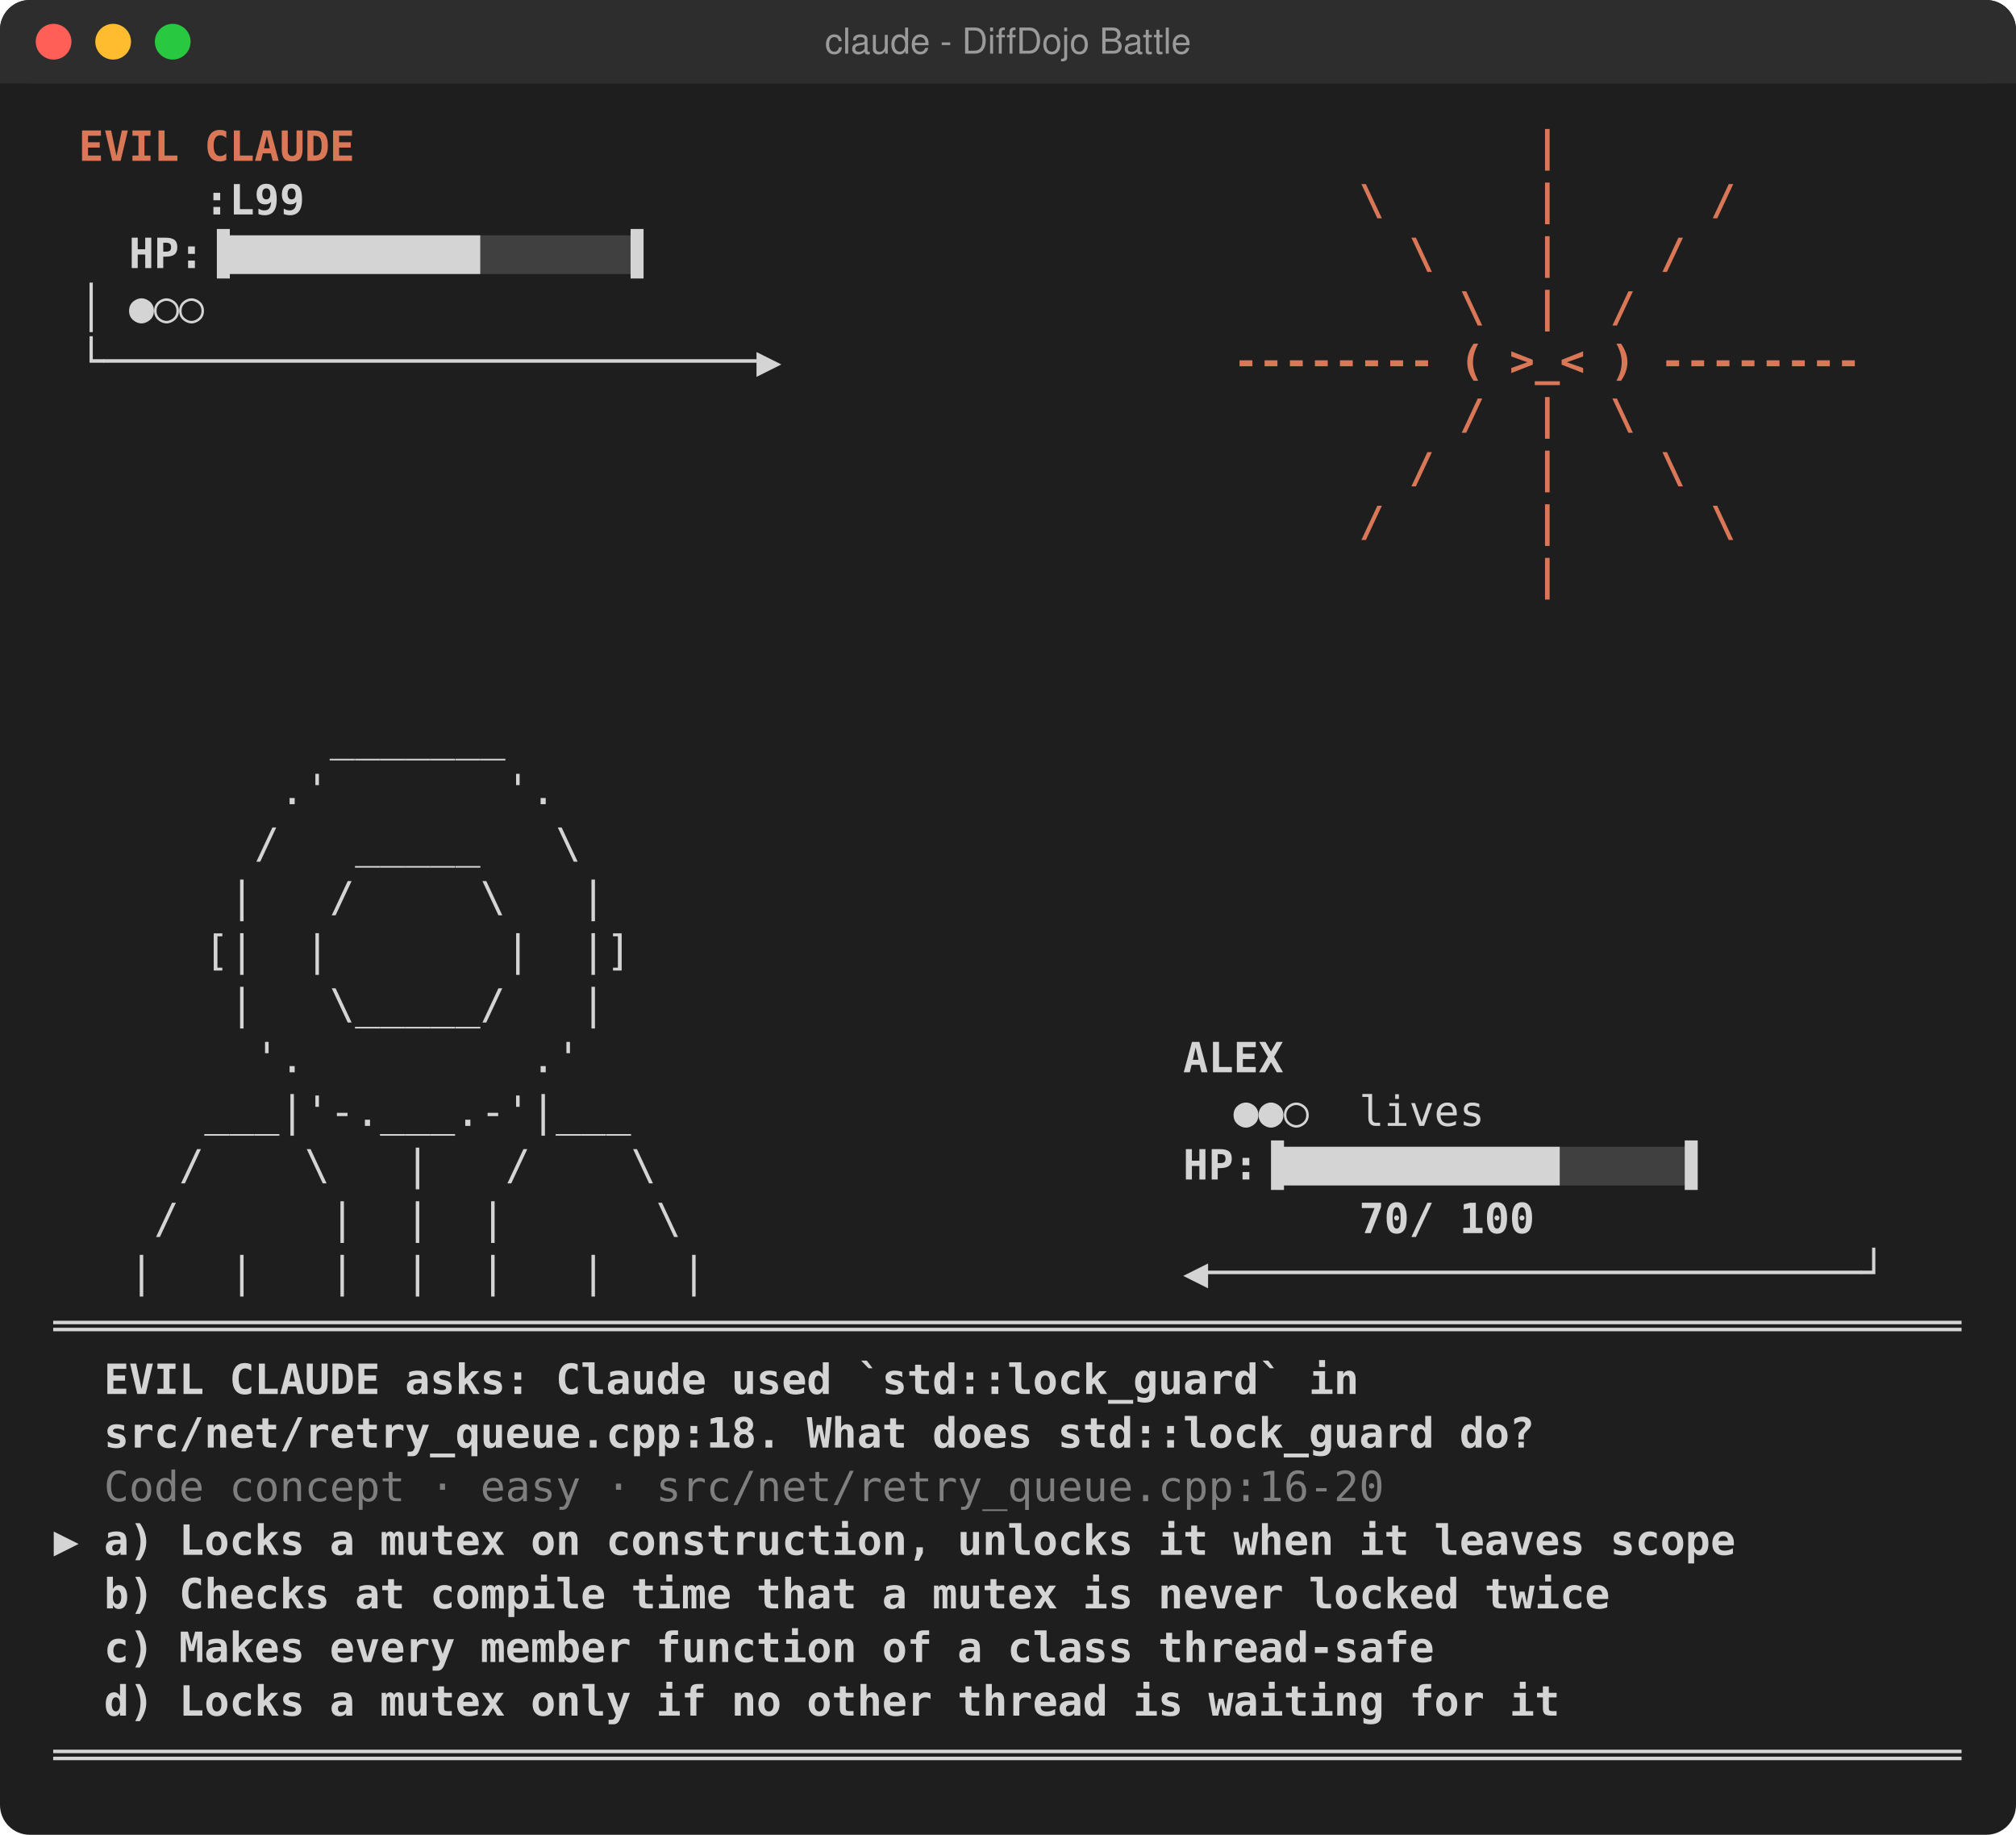
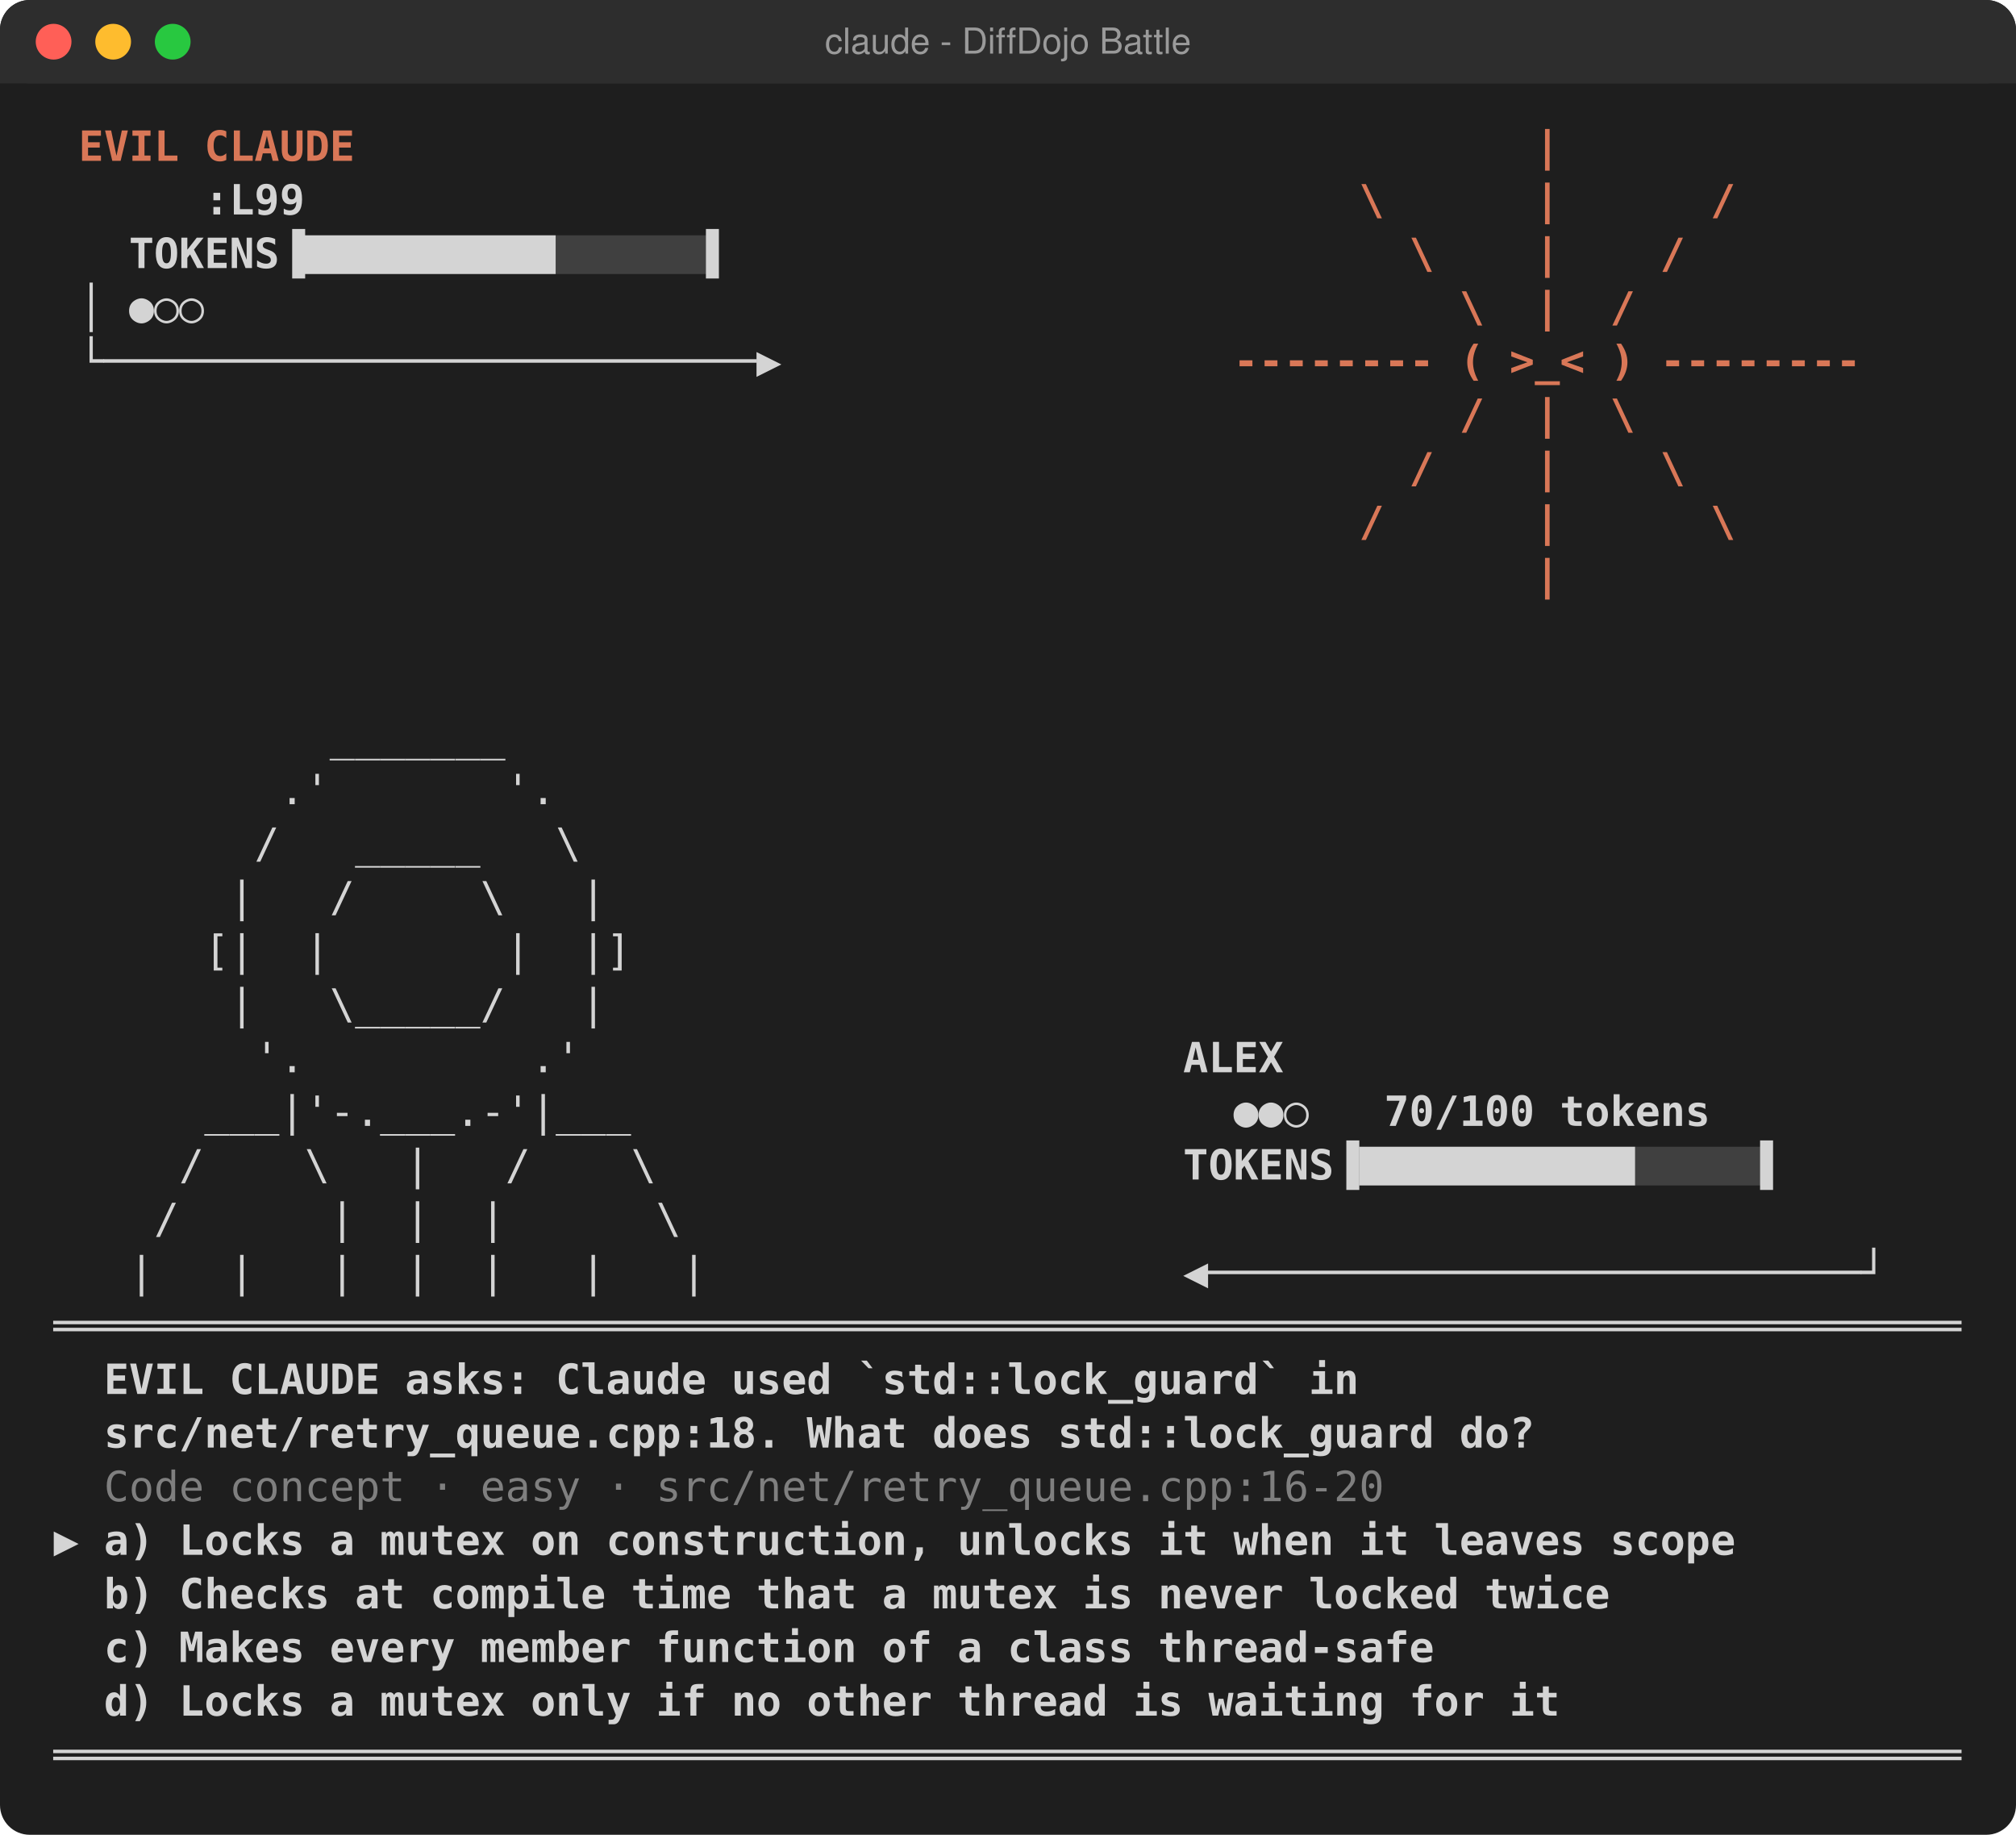
<svg xmlns="http://www.w3.org/2000/svg" width="677" height="616" viewBox="0 0 677 616" role="img" aria-label="DiffDojo Battle: fighting Evil Claude in the terminal">
  <rect width="677" height="616" rx="10" fill="#1e1e1e" />
  <rect width="677" height="28" rx="10" fill="#2d2d2d" />
  <rect y="18" width="677" height="10" fill="#2d2d2d" />
  <circle cx="18" cy="14" r="6" fill="#ff5f57" />
  <circle cx="38" cy="14" r="6" fill="#febc2e" />
  <circle cx="58" cy="14" r="6" fill="#28c840" />
  <text x="338.5" y="18" fill="#9a9a9a" font-family="Segoe UI, Helvetica, Arial, sans-serif" font-size="12" text-anchor="middle">claude - DiffDojo Battle</text>
  <g font-family="Cascadia Mono, Consolas, Menlo, 'DejaVu Sans Mono', 'Liberation Mono', monospace" font-size="14">
    <text x="26.4" y="54" fill="#d97757" font-weight="700">E</text>
    <text x="34.9" y="54" fill="#d97757" font-weight="700">V</text>
    <text x="43.3" y="54" fill="#d97757" font-weight="700">I</text>
    <text x="51.7" y="54" fill="#d97757" font-weight="700">L</text>
    <text x="68.6" y="54" fill="#d97757" font-weight="700">C</text>
    <text x="77.0" y="54" fill="#d97757" font-weight="700">L</text>
    <text x="85.4" y="54" fill="#d97757" font-weight="700">A</text>
    <text x="93.9" y="54" fill="#d97757" font-weight="700">U</text>
    <text x="102.3" y="54" fill="#d97757" font-weight="700">D</text>
    <text x="110.7" y="54" fill="#d97757" font-weight="700">E</text>
    <text x="515.4" y="54" fill="#d97757" font-weight="700">|</text>
    <text x="68.6" y="72" fill="#d4d4d4" font-weight="700">:</text>
    <text x="77.0" y="72" fill="#d4d4d4" font-weight="700">L</text>
    <text x="85.4" y="72" fill="#d4d4d4" font-weight="700">9</text>
    <text x="93.9" y="72" fill="#d4d4d4" font-weight="700">9</text>
    <text x="456.4" y="72" fill="#d97757" font-weight="700">\</text>
    <text x="515.4" y="72" fill="#d97757" font-weight="700">|</text>
    <text x="574.4" y="72" fill="#d97757" font-weight="700">/</text>
-     <text x="43.3" y="90" fill="#d4d4d4" font-weight="700">H</text>
-     <text x="51.7" y="90" fill="#d4d4d4" font-weight="700">P</text>
-     <text x="60.1" y="90" fill="#d4d4d4" font-weight="700">:</text>
-     <text x="68.6" y="90" fill="#d4d4d4">▐</text>
-     <rect x="77.0" y="79" width="84.3" height="13" fill="#d4d4d4" />
-     <rect x="161.3" y="79" width="50.6" height="13" fill="#7f7f7f" opacity="0.35" />
-     <text x="211.9" y="90" fill="#d4d4d4">▌</text>
+     <text x="43.3" y="90" fill="#d4d4d4" font-weight="700">T</text>
+     <text x="51.7" y="90" fill="#d4d4d4" font-weight="700">O</text>
+     <text x="60.1" y="90" fill="#d4d4d4" font-weight="700">K</text>
+     <text x="68.6" y="90" fill="#d4d4d4" font-weight="700">E</text>
+     <text x="77.0" y="90" fill="#d4d4d4" font-weight="700">N</text>
+     <text x="85.4" y="90" fill="#d4d4d4" font-weight="700">S</text>
+     <text x="93.9" y="90" fill="#d4d4d4">▐</text>
+     <rect x="102.3" y="79" width="84.3" height="13" fill="#d4d4d4" />
+     <rect x="186.6" y="79" width="50.6" height="13" fill="#7f7f7f" opacity="0.35" />
+     <text x="237.2" y="90" fill="#d4d4d4">▌</text>
    <text x="473.2" y="90" fill="#d97757" font-weight="700">\</text>
    <text x="515.4" y="90" fill="#d97757" font-weight="700">|</text>
    <text x="557.5" y="90" fill="#d97757" font-weight="700">/</text>
    <text x="26.4" y="108" fill="#d4d4d4">│</text>
    <text x="43.3" y="108" fill="#d4d4d4">●</text>
    <text x="51.7" y="108" fill="#d4d4d4">○</text>
    <text x="60.1" y="108" fill="#d4d4d4">○</text>
    <text x="490.1" y="108" fill="#d97757" font-weight="700">\</text>
    <text x="515.4" y="108" fill="#d97757" font-weight="700">|</text>
    <text x="540.7" y="108" fill="#d97757" font-weight="700">/</text>
    <text x="26.4" y="126" fill="#d4d4d4">└</text>
    <text x="34.9" y="126" fill="#d4d4d4" textLength="219.2" lengthAdjust="spacingAndGlyphs">──────────────────────────</text>
    <text x="254.0" y="126" fill="#d4d4d4">▶</text>
    <text x="414.2" y="126" fill="#d97757" font-weight="700">-</text>
    <text x="422.6" y="126" fill="#d97757" font-weight="700">-</text>
    <text x="431.1" y="126" fill="#d97757" font-weight="700">-</text>
    <text x="439.5" y="126" fill="#d97757" font-weight="700">-</text>
    <text x="447.9" y="126" fill="#d97757" font-weight="700">-</text>
    <text x="456.4" y="126" fill="#d97757" font-weight="700">-</text>
    <text x="464.8" y="126" fill="#d97757" font-weight="700">-</text>
    <text x="473.2" y="126" fill="#d97757" font-weight="700">-</text>
    <text x="490.1" y="126" fill="#d97757" font-weight="700">(</text>
    <text x="506.9" y="126" fill="#d97757" font-weight="700">&gt;</text>
    <text x="515.4" y="126" fill="#d97757" font-weight="700">_</text>
    <text x="523.8" y="126" fill="#d97757" font-weight="700">&lt;</text>
    <text x="540.7" y="126" fill="#d97757" font-weight="700">)</text>
    <text x="557.5" y="126" fill="#d97757" font-weight="700">-</text>
    <text x="565.9" y="126" fill="#d97757" font-weight="700">-</text>
    <text x="574.4" y="126" fill="#d97757" font-weight="700">-</text>
    <text x="582.8" y="126" fill="#d97757" font-weight="700">-</text>
    <text x="591.2" y="126" fill="#d97757" font-weight="700">-</text>
    <text x="599.7" y="126" fill="#d97757" font-weight="700">-</text>
    <text x="608.1" y="126" fill="#d97757" font-weight="700">-</text>
    <text x="616.5" y="126" fill="#d97757" font-weight="700">-</text>
    <text x="490.1" y="144" fill="#d97757" font-weight="700">/</text>
    <text x="515.4" y="144" fill="#d97757" font-weight="700">|</text>
    <text x="540.7" y="144" fill="#d97757" font-weight="700">\</text>
    <text x="473.2" y="162" fill="#d97757" font-weight="700">/</text>
    <text x="515.4" y="162" fill="#d97757" font-weight="700">|</text>
    <text x="557.5" y="162" fill="#d97757" font-weight="700">\</text>
    <text x="456.4" y="180" fill="#d97757" font-weight="700">/</text>
    <text x="515.4" y="180" fill="#d97757" font-weight="700">|</text>
    <text x="574.4" y="180" fill="#d97757" font-weight="700">\</text>
    <text x="515.4" y="198" fill="#d97757" font-weight="700">|</text>
    <text x="110.7" y="252" fill="#d4d4d4">_</text>
    <text x="119.2" y="252" fill="#d4d4d4">_</text>
    <text x="127.6" y="252" fill="#d4d4d4">_</text>
    <text x="136.0" y="252" fill="#d4d4d4">_</text>
    <text x="144.4" y="252" fill="#d4d4d4">_</text>
    <text x="152.9" y="252" fill="#d4d4d4">_</text>
    <text x="161.3" y="252" fill="#d4d4d4">_</text>
    <text x="93.9" y="270" fill="#d4d4d4">.</text>
    <text x="102.3" y="270" fill="#d4d4d4">'</text>
    <text x="169.7" y="270" fill="#d4d4d4">'</text>
    <text x="178.2" y="270" fill="#d4d4d4">.</text>
    <text x="85.4" y="288" fill="#d4d4d4">/</text>
    <text x="119.2" y="288" fill="#d4d4d4">_</text>
    <text x="127.6" y="288" fill="#d4d4d4">_</text>
    <text x="136.0" y="288" fill="#d4d4d4">_</text>
    <text x="144.4" y="288" fill="#d4d4d4">_</text>
    <text x="152.9" y="288" fill="#d4d4d4">_</text>
    <text x="186.6" y="288" fill="#d4d4d4">\</text>
    <text x="77.0" y="306" fill="#d4d4d4">|</text>
    <text x="110.7" y="306" fill="#d4d4d4">/</text>
    <text x="161.3" y="306" fill="#d4d4d4">\</text>
    <text x="195.0" y="306" fill="#d4d4d4">|</text>
    <text x="68.6" y="324" fill="#d4d4d4">[</text>
    <text x="77.0" y="324" fill="#d4d4d4">|</text>
    <text x="102.3" y="324" fill="#d4d4d4">|</text>
    <text x="169.7" y="324" fill="#d4d4d4">|</text>
    <text x="195.0" y="324" fill="#d4d4d4">|</text>
    <text x="203.5" y="324" fill="#d4d4d4">]</text>
    <text x="77.0" y="342" fill="#d4d4d4">|</text>
    <text x="110.7" y="342" fill="#d4d4d4">\</text>
    <text x="119.2" y="342" fill="#d4d4d4">_</text>
    <text x="127.6" y="342" fill="#d4d4d4">_</text>
    <text x="136.0" y="342" fill="#d4d4d4">_</text>
    <text x="144.4" y="342" fill="#d4d4d4">_</text>
    <text x="152.9" y="342" fill="#d4d4d4">_</text>
    <text x="161.3" y="342" fill="#d4d4d4">/</text>
    <text x="195.0" y="342" fill="#d4d4d4">|</text>
    <text x="85.4" y="360" fill="#d4d4d4">'</text>
    <text x="93.9" y="360" fill="#d4d4d4">.</text>
    <text x="178.2" y="360" fill="#d4d4d4">.</text>
    <text x="186.6" y="360" fill="#d4d4d4">'</text>
    <text x="397.3" y="360" fill="#d4d4d4" font-weight="700">A</text>
    <text x="405.8" y="360" fill="#d4d4d4" font-weight="700">L</text>
    <text x="414.2" y="360" fill="#d4d4d4" font-weight="700">E</text>
    <text x="422.6" y="360" fill="#d4d4d4" font-weight="700">X</text>
    <text x="68.6" y="378" fill="#d4d4d4">_</text>
    <text x="77.0" y="378" fill="#d4d4d4">_</text>
    <text x="85.4" y="378" fill="#d4d4d4">_</text>
    <text x="93.9" y="378" fill="#d4d4d4">|</text>
    <text x="102.3" y="378" fill="#d4d4d4">'</text>
    <text x="110.7" y="378" fill="#d4d4d4">-</text>
    <text x="119.2" y="378" fill="#d4d4d4">.</text>
    <text x="127.6" y="378" fill="#d4d4d4">_</text>
    <text x="136.0" y="378" fill="#d4d4d4">_</text>
    <text x="144.4" y="378" fill="#d4d4d4">_</text>
    <text x="152.9" y="378" fill="#d4d4d4">.</text>
    <text x="161.3" y="378" fill="#d4d4d4">-</text>
    <text x="169.7" y="378" fill="#d4d4d4">'</text>
    <text x="178.2" y="378" fill="#d4d4d4">|</text>
    <text x="186.6" y="378" fill="#d4d4d4">_</text>
    <text x="195.0" y="378" fill="#d4d4d4">_</text>
    <text x="203.5" y="378" fill="#d4d4d4">_</text>
    <text x="414.2" y="378" fill="#d4d4d4">●</text>
    <text x="422.6" y="378" fill="#d4d4d4">●</text>
    <text x="431.1" y="378" fill="#d4d4d4">○</text>
-     <text x="456.4" y="378" fill="#d4d4d4">l</text>
-     <text x="464.8" y="378" fill="#d4d4d4">i</text>
-     <text x="473.2" y="378" fill="#d4d4d4">v</text>
-     <text x="481.6" y="378" fill="#d4d4d4">e</text>
-     <text x="490.1" y="378" fill="#d4d4d4">s</text>
+     <text x="464.8" y="378" fill="#d4d4d4" font-weight="700">7</text>
+     <text x="473.2" y="378" fill="#d4d4d4" font-weight="700">0</text>
+     <text x="481.6" y="378" fill="#d4d4d4" font-weight="700">/</text>
+     <text x="490.1" y="378" fill="#d4d4d4" font-weight="700">1</text>
+     <text x="498.5" y="378" fill="#d4d4d4" font-weight="700">0</text>
+     <text x="506.9" y="378" fill="#d4d4d4" font-weight="700">0</text>
+     <text x="523.8" y="378" fill="#d4d4d4" font-weight="700">t</text>
+     <text x="532.2" y="378" fill="#d4d4d4" font-weight="700">o</text>
+     <text x="540.7" y="378" fill="#d4d4d4" font-weight="700">k</text>
+     <text x="549.1" y="378" fill="#d4d4d4" font-weight="700">e</text>
+     <text x="557.5" y="378" fill="#d4d4d4" font-weight="700">n</text>
+     <text x="565.9" y="378" fill="#d4d4d4" font-weight="700">s</text>
    <text x="60.1" y="396" fill="#d4d4d4">/</text>
    <text x="102.3" y="396" fill="#d4d4d4">\</text>
    <text x="136.0" y="396" fill="#d4d4d4">|</text>
    <text x="169.7" y="396" fill="#d4d4d4">/</text>
    <text x="211.9" y="396" fill="#d4d4d4">\</text>
-     <text x="397.3" y="396" fill="#d4d4d4" font-weight="700">H</text>
-     <text x="405.8" y="396" fill="#d4d4d4" font-weight="700">P</text>
-     <text x="414.2" y="396" fill="#d4d4d4" font-weight="700">:</text>
-     <text x="422.6" y="396" fill="#d4d4d4">▐</text>
-     <rect x="431.1" y="385" width="92.7" height="13" fill="#d4d4d4" />
-     <rect x="523.8" y="385" width="42.1" height="13" fill="#7f7f7f" opacity="0.35" />
-     <text x="565.9" y="396" fill="#d4d4d4">▌</text>
+     <text x="397.3" y="396" fill="#d4d4d4" font-weight="700">T</text>
+     <text x="405.8" y="396" fill="#d4d4d4" font-weight="700">O</text>
+     <text x="414.2" y="396" fill="#d4d4d4" font-weight="700">K</text>
+     <text x="422.6" y="396" fill="#d4d4d4" font-weight="700">E</text>
+     <text x="431.1" y="396" fill="#d4d4d4" font-weight="700">N</text>
+     <text x="439.5" y="396" fill="#d4d4d4" font-weight="700">S</text>
+     <text x="447.9" y="396" fill="#d4d4d4">▐</text>
+     <rect x="456.4" y="385" width="92.7" height="13" fill="#d4d4d4" />
+     <rect x="549.1" y="385" width="42.1" height="13" fill="#7f7f7f" opacity="0.35" />
+     <text x="591.2" y="396" fill="#d4d4d4">▌</text>
    <text x="51.7" y="414" fill="#d4d4d4">/</text>
    <text x="110.7" y="414" fill="#d4d4d4">|</text>
    <text x="136.0" y="414" fill="#d4d4d4">|</text>
    <text x="161.3" y="414" fill="#d4d4d4">|</text>
    <text x="220.3" y="414" fill="#d4d4d4">\</text>
-     <text x="456.4" y="414" fill="#d4d4d4" font-weight="700">7</text>
-     <text x="464.8" y="414" fill="#d4d4d4" font-weight="700">0</text>
-     <text x="473.2" y="414" fill="#d4d4d4" font-weight="700">/</text>
-     <text x="490.1" y="414" fill="#d4d4d4" font-weight="700">1</text>
-     <text x="498.5" y="414" fill="#d4d4d4" font-weight="700">0</text>
-     <text x="506.9" y="414" fill="#d4d4d4" font-weight="700">0</text>
    <text x="43.3" y="432" fill="#d4d4d4">|</text>
    <text x="77.0" y="432" fill="#d4d4d4">|</text>
    <text x="110.7" y="432" fill="#d4d4d4">|</text>
    <text x="136.0" y="432" fill="#d4d4d4">|</text>
    <text x="161.3" y="432" fill="#d4d4d4">|</text>
    <text x="195.0" y="432" fill="#d4d4d4">|</text>
    <text x="228.8" y="432" fill="#d4d4d4">|</text>
    <text x="397.3" y="432" fill="#d4d4d4">◀</text>
    <text x="405.8" y="432" fill="#d4d4d4" textLength="219.2" lengthAdjust="spacingAndGlyphs">──────────────────────────</text>
    <text x="625.0" y="432" fill="#d4d4d4">┘</text>
    <text x="18.0" y="450" fill="#d4d4d4" textLength="640.7" lengthAdjust="spacingAndGlyphs">════════════════════════════════════════════════════════════════════════════</text>
    <text x="34.9" y="468" fill="#d4d4d4" font-weight="700">E</text>
    <text x="43.3" y="468" fill="#d4d4d4" font-weight="700">V</text>
    <text x="51.7" y="468" fill="#d4d4d4" font-weight="700">I</text>
    <text x="60.1" y="468" fill="#d4d4d4" font-weight="700">L</text>
    <text x="77.0" y="468" fill="#d4d4d4" font-weight="700">C</text>
    <text x="85.4" y="468" fill="#d4d4d4" font-weight="700">L</text>
    <text x="93.9" y="468" fill="#d4d4d4" font-weight="700">A</text>
    <text x="102.3" y="468" fill="#d4d4d4" font-weight="700">U</text>
    <text x="110.7" y="468" fill="#d4d4d4" font-weight="700">D</text>
    <text x="119.2" y="468" fill="#d4d4d4" font-weight="700">E</text>
    <text x="136.0" y="468" fill="#d4d4d4" font-weight="700">a</text>
    <text x="144.4" y="468" fill="#d4d4d4" font-weight="700">s</text>
    <text x="152.9" y="468" fill="#d4d4d4" font-weight="700">k</text>
    <text x="161.3" y="468" fill="#d4d4d4" font-weight="700">s</text>
    <text x="169.7" y="468" fill="#d4d4d4" font-weight="700">:</text>
    <text x="186.6" y="468" fill="#d4d4d4" font-weight="700">C</text>
    <text x="195.0" y="468" fill="#d4d4d4" font-weight="700">l</text>
    <text x="203.5" y="468" fill="#d4d4d4" font-weight="700">a</text>
    <text x="211.9" y="468" fill="#d4d4d4" font-weight="700">u</text>
    <text x="220.3" y="468" fill="#d4d4d4" font-weight="700">d</text>
    <text x="228.8" y="468" fill="#d4d4d4" font-weight="700">e</text>
    <text x="245.6" y="468" fill="#d4d4d4" font-weight="700">u</text>
    <text x="254.0" y="468" fill="#d4d4d4" font-weight="700">s</text>
    <text x="262.5" y="468" fill="#d4d4d4" font-weight="700">e</text>
    <text x="270.9" y="468" fill="#d4d4d4" font-weight="700">d</text>
    <text x="287.8" y="468" fill="#d4d4d4" font-weight="700">`</text>
    <text x="296.2" y="468" fill="#d4d4d4" font-weight="700">s</text>
    <text x="304.6" y="468" fill="#d4d4d4" font-weight="700">t</text>
    <text x="313.1" y="468" fill="#d4d4d4" font-weight="700">d</text>
    <text x="321.5" y="468" fill="#d4d4d4" font-weight="700">:</text>
    <text x="329.9" y="468" fill="#d4d4d4" font-weight="700">:</text>
    <text x="338.3" y="468" fill="#d4d4d4" font-weight="700">l</text>
    <text x="346.8" y="468" fill="#d4d4d4" font-weight="700">o</text>
    <text x="355.2" y="468" fill="#d4d4d4" font-weight="700">c</text>
    <text x="363.6" y="468" fill="#d4d4d4" font-weight="700">k</text>
    <text x="372.1" y="468" fill="#d4d4d4" font-weight="700">_</text>
    <text x="380.5" y="468" fill="#d4d4d4" font-weight="700">g</text>
    <text x="388.9" y="468" fill="#d4d4d4" font-weight="700">u</text>
    <text x="397.3" y="468" fill="#d4d4d4" font-weight="700">a</text>
    <text x="405.8" y="468" fill="#d4d4d4" font-weight="700">r</text>
    <text x="414.2" y="468" fill="#d4d4d4" font-weight="700">d</text>
    <text x="422.6" y="468" fill="#d4d4d4" font-weight="700">`</text>
    <text x="439.5" y="468" fill="#d4d4d4" font-weight="700">i</text>
    <text x="447.9" y="468" fill="#d4d4d4" font-weight="700">n</text>
    <text x="34.9" y="486" fill="#d4d4d4" font-weight="700">s</text>
    <text x="43.3" y="486" fill="#d4d4d4" font-weight="700">r</text>
    <text x="51.7" y="486" fill="#d4d4d4" font-weight="700">c</text>
    <text x="60.1" y="486" fill="#d4d4d4" font-weight="700">/</text>
    <text x="68.6" y="486" fill="#d4d4d4" font-weight="700">n</text>
    <text x="77.0" y="486" fill="#d4d4d4" font-weight="700">e</text>
    <text x="85.4" y="486" fill="#d4d4d4" font-weight="700">t</text>
    <text x="93.9" y="486" fill="#d4d4d4" font-weight="700">/</text>
    <text x="102.3" y="486" fill="#d4d4d4" font-weight="700">r</text>
    <text x="110.7" y="486" fill="#d4d4d4" font-weight="700">e</text>
    <text x="119.2" y="486" fill="#d4d4d4" font-weight="700">t</text>
    <text x="127.6" y="486" fill="#d4d4d4" font-weight="700">r</text>
    <text x="136.0" y="486" fill="#d4d4d4" font-weight="700">y</text>
    <text x="144.4" y="486" fill="#d4d4d4" font-weight="700">_</text>
    <text x="152.9" y="486" fill="#d4d4d4" font-weight="700">q</text>
    <text x="161.3" y="486" fill="#d4d4d4" font-weight="700">u</text>
    <text x="169.7" y="486" fill="#d4d4d4" font-weight="700">e</text>
    <text x="178.2" y="486" fill="#d4d4d4" font-weight="700">u</text>
    <text x="186.6" y="486" fill="#d4d4d4" font-weight="700">e</text>
    <text x="195.0" y="486" fill="#d4d4d4" font-weight="700">.</text>
    <text x="203.5" y="486" fill="#d4d4d4" font-weight="700">c</text>
    <text x="211.9" y="486" fill="#d4d4d4" font-weight="700">p</text>
    <text x="220.3" y="486" fill="#d4d4d4" font-weight="700">p</text>
    <text x="228.8" y="486" fill="#d4d4d4" font-weight="700">:</text>
    <text x="237.2" y="486" fill="#d4d4d4" font-weight="700">1</text>
    <text x="245.6" y="486" fill="#d4d4d4" font-weight="700">8</text>
    <text x="254.0" y="486" fill="#d4d4d4" font-weight="700">.</text>
    <text x="270.9" y="486" fill="#d4d4d4" font-weight="700">W</text>
    <text x="279.3" y="486" fill="#d4d4d4" font-weight="700">h</text>
    <text x="287.8" y="486" fill="#d4d4d4" font-weight="700">a</text>
    <text x="296.2" y="486" fill="#d4d4d4" font-weight="700">t</text>
    <text x="313.1" y="486" fill="#d4d4d4" font-weight="700">d</text>
    <text x="321.5" y="486" fill="#d4d4d4" font-weight="700">o</text>
    <text x="329.9" y="486" fill="#d4d4d4" font-weight="700">e</text>
    <text x="338.3" y="486" fill="#d4d4d4" font-weight="700">s</text>
    <text x="355.2" y="486" fill="#d4d4d4" font-weight="700">s</text>
    <text x="363.6" y="486" fill="#d4d4d4" font-weight="700">t</text>
    <text x="372.1" y="486" fill="#d4d4d4" font-weight="700">d</text>
    <text x="380.5" y="486" fill="#d4d4d4" font-weight="700">:</text>
    <text x="388.9" y="486" fill="#d4d4d4" font-weight="700">:</text>
    <text x="397.3" y="486" fill="#d4d4d4" font-weight="700">l</text>
    <text x="405.8" y="486" fill="#d4d4d4" font-weight="700">o</text>
    <text x="414.2" y="486" fill="#d4d4d4" font-weight="700">c</text>
    <text x="422.6" y="486" fill="#d4d4d4" font-weight="700">k</text>
    <text x="431.1" y="486" fill="#d4d4d4" font-weight="700">_</text>
    <text x="439.5" y="486" fill="#d4d4d4" font-weight="700">g</text>
    <text x="447.9" y="486" fill="#d4d4d4" font-weight="700">u</text>
    <text x="456.4" y="486" fill="#d4d4d4" font-weight="700">a</text>
    <text x="464.8" y="486" fill="#d4d4d4" font-weight="700">r</text>
    <text x="473.2" y="486" fill="#d4d4d4" font-weight="700">d</text>
    <text x="490.1" y="486" fill="#d4d4d4" font-weight="700">d</text>
    <text x="498.5" y="486" fill="#d4d4d4" font-weight="700">o</text>
    <text x="506.9" y="486" fill="#d4d4d4" font-weight="700">?</text>
    <text x="34.9" y="504" fill="#7f7f7f">C</text>
    <text x="43.3" y="504" fill="#7f7f7f">o</text>
    <text x="51.7" y="504" fill="#7f7f7f">d</text>
    <text x="60.1" y="504" fill="#7f7f7f">e</text>
    <text x="77.0" y="504" fill="#7f7f7f">c</text>
    <text x="85.4" y="504" fill="#7f7f7f">o</text>
    <text x="93.9" y="504" fill="#7f7f7f">n</text>
    <text x="102.3" y="504" fill="#7f7f7f">c</text>
    <text x="110.7" y="504" fill="#7f7f7f">e</text>
    <text x="119.2" y="504" fill="#7f7f7f">p</text>
    <text x="127.6" y="504" fill="#7f7f7f">t</text>
    <text x="144.4" y="504" fill="#7f7f7f">·</text>
    <text x="161.3" y="504" fill="#7f7f7f">e</text>
    <text x="169.7" y="504" fill="#7f7f7f">a</text>
    <text x="178.2" y="504" fill="#7f7f7f">s</text>
    <text x="186.6" y="504" fill="#7f7f7f">y</text>
    <text x="203.5" y="504" fill="#7f7f7f">·</text>
    <text x="220.3" y="504" fill="#7f7f7f">s</text>
    <text x="228.8" y="504" fill="#7f7f7f">r</text>
    <text x="237.2" y="504" fill="#7f7f7f">c</text>
    <text x="245.6" y="504" fill="#7f7f7f">/</text>
    <text x="254.0" y="504" fill="#7f7f7f">n</text>
    <text x="262.5" y="504" fill="#7f7f7f">e</text>
    <text x="270.9" y="504" fill="#7f7f7f">t</text>
    <text x="279.3" y="504" fill="#7f7f7f">/</text>
    <text x="287.8" y="504" fill="#7f7f7f">r</text>
    <text x="296.2" y="504" fill="#7f7f7f">e</text>
    <text x="304.6" y="504" fill="#7f7f7f">t</text>
    <text x="313.1" y="504" fill="#7f7f7f">r</text>
    <text x="321.5" y="504" fill="#7f7f7f">y</text>
    <text x="329.9" y="504" fill="#7f7f7f">_</text>
    <text x="338.3" y="504" fill="#7f7f7f">q</text>
    <text x="346.8" y="504" fill="#7f7f7f">u</text>
    <text x="355.2" y="504" fill="#7f7f7f">e</text>
    <text x="363.6" y="504" fill="#7f7f7f">u</text>
    <text x="372.1" y="504" fill="#7f7f7f">e</text>
    <text x="380.5" y="504" fill="#7f7f7f">.</text>
    <text x="388.9" y="504" fill="#7f7f7f">c</text>
    <text x="397.3" y="504" fill="#7f7f7f">p</text>
    <text x="405.8" y="504" fill="#7f7f7f">p</text>
    <text x="414.2" y="504" fill="#7f7f7f">:</text>
    <text x="422.6" y="504" fill="#7f7f7f">1</text>
    <text x="431.1" y="504" fill="#7f7f7f">6</text>
    <text x="439.5" y="504" fill="#7f7f7f">-</text>
    <text x="447.9" y="504" fill="#7f7f7f">2</text>
    <text x="456.4" y="504" fill="#7f7f7f">0</text>
    <text x="18.0" y="522" fill="#d4d4d4" font-weight="700">▶</text>
    <text x="34.9" y="522" fill="#d4d4d4" font-weight="700">a</text>
    <text x="43.3" y="522" fill="#d4d4d4" font-weight="700">)</text>
    <text x="60.1" y="522" fill="#d4d4d4" font-weight="700">L</text>
    <text x="68.6" y="522" fill="#d4d4d4" font-weight="700">o</text>
    <text x="77.0" y="522" fill="#d4d4d4" font-weight="700">c</text>
    <text x="85.4" y="522" fill="#d4d4d4" font-weight="700">k</text>
    <text x="93.9" y="522" fill="#d4d4d4" font-weight="700">s</text>
    <text x="110.7" y="522" fill="#d4d4d4" font-weight="700">a</text>
    <text x="127.6" y="522" fill="#d4d4d4" font-weight="700">m</text>
    <text x="136.0" y="522" fill="#d4d4d4" font-weight="700">u</text>
    <text x="144.4" y="522" fill="#d4d4d4" font-weight="700">t</text>
    <text x="152.9" y="522" fill="#d4d4d4" font-weight="700">e</text>
    <text x="161.3" y="522" fill="#d4d4d4" font-weight="700">x</text>
    <text x="178.2" y="522" fill="#d4d4d4" font-weight="700">o</text>
    <text x="186.6" y="522" fill="#d4d4d4" font-weight="700">n</text>
    <text x="203.5" y="522" fill="#d4d4d4" font-weight="700">c</text>
    <text x="211.9" y="522" fill="#d4d4d4" font-weight="700">o</text>
    <text x="220.3" y="522" fill="#d4d4d4" font-weight="700">n</text>
    <text x="228.8" y="522" fill="#d4d4d4" font-weight="700">s</text>
    <text x="237.2" y="522" fill="#d4d4d4" font-weight="700">t</text>
    <text x="245.6" y="522" fill="#d4d4d4" font-weight="700">r</text>
    <text x="254.0" y="522" fill="#d4d4d4" font-weight="700">u</text>
    <text x="262.5" y="522" fill="#d4d4d4" font-weight="700">c</text>
    <text x="270.9" y="522" fill="#d4d4d4" font-weight="700">t</text>
    <text x="279.3" y="522" fill="#d4d4d4" font-weight="700">i</text>
    <text x="287.8" y="522" fill="#d4d4d4" font-weight="700">o</text>
    <text x="296.2" y="522" fill="#d4d4d4" font-weight="700">n</text>
    <text x="304.6" y="522" fill="#d4d4d4" font-weight="700">,</text>
    <text x="321.5" y="522" fill="#d4d4d4" font-weight="700">u</text>
    <text x="329.9" y="522" fill="#d4d4d4" font-weight="700">n</text>
    <text x="338.3" y="522" fill="#d4d4d4" font-weight="700">l</text>
    <text x="346.8" y="522" fill="#d4d4d4" font-weight="700">o</text>
    <text x="355.2" y="522" fill="#d4d4d4" font-weight="700">c</text>
    <text x="363.6" y="522" fill="#d4d4d4" font-weight="700">k</text>
    <text x="372.1" y="522" fill="#d4d4d4" font-weight="700">s</text>
    <text x="388.9" y="522" fill="#d4d4d4" font-weight="700">i</text>
    <text x="397.3" y="522" fill="#d4d4d4" font-weight="700">t</text>
    <text x="414.2" y="522" fill="#d4d4d4" font-weight="700">w</text>
    <text x="422.6" y="522" fill="#d4d4d4" font-weight="700">h</text>
    <text x="431.1" y="522" fill="#d4d4d4" font-weight="700">e</text>
    <text x="439.5" y="522" fill="#d4d4d4" font-weight="700">n</text>
    <text x="456.4" y="522" fill="#d4d4d4" font-weight="700">i</text>
    <text x="464.8" y="522" fill="#d4d4d4" font-weight="700">t</text>
    <text x="481.6" y="522" fill="#d4d4d4" font-weight="700">l</text>
    <text x="490.1" y="522" fill="#d4d4d4" font-weight="700">e</text>
    <text x="498.5" y="522" fill="#d4d4d4" font-weight="700">a</text>
    <text x="506.9" y="522" fill="#d4d4d4" font-weight="700">v</text>
    <text x="515.4" y="522" fill="#d4d4d4" font-weight="700">e</text>
    <text x="523.8" y="522" fill="#d4d4d4" font-weight="700">s</text>
    <text x="540.7" y="522" fill="#d4d4d4" font-weight="700">s</text>
    <text x="549.1" y="522" fill="#d4d4d4" font-weight="700">c</text>
    <text x="557.5" y="522" fill="#d4d4d4" font-weight="700">o</text>
    <text x="565.9" y="522" fill="#d4d4d4" font-weight="700">p</text>
    <text x="574.4" y="522" fill="#d4d4d4" font-weight="700">e</text>
    <text x="34.9" y="540" fill="#d4d4d4" font-weight="700">b</text>
    <text x="43.3" y="540" fill="#d4d4d4" font-weight="700">)</text>
    <text x="60.1" y="540" fill="#d4d4d4" font-weight="700">C</text>
    <text x="68.6" y="540" fill="#d4d4d4" font-weight="700">h</text>
    <text x="77.0" y="540" fill="#d4d4d4" font-weight="700">e</text>
    <text x="85.4" y="540" fill="#d4d4d4" font-weight="700">c</text>
    <text x="93.9" y="540" fill="#d4d4d4" font-weight="700">k</text>
    <text x="102.3" y="540" fill="#d4d4d4" font-weight="700">s</text>
    <text x="119.2" y="540" fill="#d4d4d4" font-weight="700">a</text>
    <text x="127.6" y="540" fill="#d4d4d4" font-weight="700">t</text>
    <text x="144.4" y="540" fill="#d4d4d4" font-weight="700">c</text>
    <text x="152.9" y="540" fill="#d4d4d4" font-weight="700">o</text>
    <text x="161.3" y="540" fill="#d4d4d4" font-weight="700">m</text>
    <text x="169.7" y="540" fill="#d4d4d4" font-weight="700">p</text>
    <text x="178.2" y="540" fill="#d4d4d4" font-weight="700">i</text>
    <text x="186.6" y="540" fill="#d4d4d4" font-weight="700">l</text>
    <text x="195.0" y="540" fill="#d4d4d4" font-weight="700">e</text>
    <text x="211.9" y="540" fill="#d4d4d4" font-weight="700">t</text>
    <text x="220.3" y="540" fill="#d4d4d4" font-weight="700">i</text>
    <text x="228.8" y="540" fill="#d4d4d4" font-weight="700">m</text>
    <text x="237.2" y="540" fill="#d4d4d4" font-weight="700">e</text>
    <text x="254.0" y="540" fill="#d4d4d4" font-weight="700">t</text>
    <text x="262.5" y="540" fill="#d4d4d4" font-weight="700">h</text>
    <text x="270.9" y="540" fill="#d4d4d4" font-weight="700">a</text>
    <text x="279.3" y="540" fill="#d4d4d4" font-weight="700">t</text>
    <text x="296.2" y="540" fill="#d4d4d4" font-weight="700">a</text>
    <text x="313.1" y="540" fill="#d4d4d4" font-weight="700">m</text>
    <text x="321.5" y="540" fill="#d4d4d4" font-weight="700">u</text>
    <text x="329.9" y="540" fill="#d4d4d4" font-weight="700">t</text>
    <text x="338.3" y="540" fill="#d4d4d4" font-weight="700">e</text>
    <text x="346.8" y="540" fill="#d4d4d4" font-weight="700">x</text>
    <text x="363.6" y="540" fill="#d4d4d4" font-weight="700">i</text>
    <text x="372.1" y="540" fill="#d4d4d4" font-weight="700">s</text>
    <text x="388.9" y="540" fill="#d4d4d4" font-weight="700">n</text>
    <text x="397.3" y="540" fill="#d4d4d4" font-weight="700">e</text>
    <text x="405.8" y="540" fill="#d4d4d4" font-weight="700">v</text>
    <text x="414.2" y="540" fill="#d4d4d4" font-weight="700">e</text>
    <text x="422.6" y="540" fill="#d4d4d4" font-weight="700">r</text>
    <text x="439.5" y="540" fill="#d4d4d4" font-weight="700">l</text>
    <text x="447.9" y="540" fill="#d4d4d4" font-weight="700">o</text>
    <text x="456.4" y="540" fill="#d4d4d4" font-weight="700">c</text>
    <text x="464.8" y="540" fill="#d4d4d4" font-weight="700">k</text>
    <text x="473.2" y="540" fill="#d4d4d4" font-weight="700">e</text>
    <text x="481.6" y="540" fill="#d4d4d4" font-weight="700">d</text>
    <text x="498.5" y="540" fill="#d4d4d4" font-weight="700">t</text>
    <text x="506.9" y="540" fill="#d4d4d4" font-weight="700">w</text>
    <text x="515.4" y="540" fill="#d4d4d4" font-weight="700">i</text>
    <text x="523.8" y="540" fill="#d4d4d4" font-weight="700">c</text>
    <text x="532.2" y="540" fill="#d4d4d4" font-weight="700">e</text>
    <text x="34.9" y="558" fill="#d4d4d4" font-weight="700">c</text>
    <text x="43.3" y="558" fill="#d4d4d4" font-weight="700">)</text>
    <text x="60.1" y="558" fill="#d4d4d4" font-weight="700">M</text>
    <text x="68.6" y="558" fill="#d4d4d4" font-weight="700">a</text>
    <text x="77.0" y="558" fill="#d4d4d4" font-weight="700">k</text>
    <text x="85.4" y="558" fill="#d4d4d4" font-weight="700">e</text>
    <text x="93.9" y="558" fill="#d4d4d4" font-weight="700">s</text>
    <text x="110.7" y="558" fill="#d4d4d4" font-weight="700">e</text>
    <text x="119.2" y="558" fill="#d4d4d4" font-weight="700">v</text>
    <text x="127.6" y="558" fill="#d4d4d4" font-weight="700">e</text>
    <text x="136.0" y="558" fill="#d4d4d4" font-weight="700">r</text>
    <text x="144.4" y="558" fill="#d4d4d4" font-weight="700">y</text>
    <text x="161.3" y="558" fill="#d4d4d4" font-weight="700">m</text>
    <text x="169.7" y="558" fill="#d4d4d4" font-weight="700">e</text>
    <text x="178.2" y="558" fill="#d4d4d4" font-weight="700">m</text>
    <text x="186.6" y="558" fill="#d4d4d4" font-weight="700">b</text>
    <text x="195.0" y="558" fill="#d4d4d4" font-weight="700">e</text>
    <text x="203.5" y="558" fill="#d4d4d4" font-weight="700">r</text>
    <text x="220.3" y="558" fill="#d4d4d4" font-weight="700">f</text>
    <text x="228.8" y="558" fill="#d4d4d4" font-weight="700">u</text>
    <text x="237.2" y="558" fill="#d4d4d4" font-weight="700">n</text>
    <text x="245.6" y="558" fill="#d4d4d4" font-weight="700">c</text>
    <text x="254.0" y="558" fill="#d4d4d4" font-weight="700">t</text>
    <text x="262.5" y="558" fill="#d4d4d4" font-weight="700">i</text>
    <text x="270.9" y="558" fill="#d4d4d4" font-weight="700">o</text>
    <text x="279.3" y="558" fill="#d4d4d4" font-weight="700">n</text>
    <text x="296.2" y="558" fill="#d4d4d4" font-weight="700">o</text>
    <text x="304.6" y="558" fill="#d4d4d4" font-weight="700">f</text>
    <text x="321.5" y="558" fill="#d4d4d4" font-weight="700">a</text>
    <text x="338.3" y="558" fill="#d4d4d4" font-weight="700">c</text>
    <text x="346.8" y="558" fill="#d4d4d4" font-weight="700">l</text>
    <text x="355.2" y="558" fill="#d4d4d4" font-weight="700">a</text>
    <text x="363.6" y="558" fill="#d4d4d4" font-weight="700">s</text>
    <text x="372.1" y="558" fill="#d4d4d4" font-weight="700">s</text>
    <text x="388.9" y="558" fill="#d4d4d4" font-weight="700">t</text>
    <text x="397.3" y="558" fill="#d4d4d4" font-weight="700">h</text>
    <text x="405.8" y="558" fill="#d4d4d4" font-weight="700">r</text>
    <text x="414.2" y="558" fill="#d4d4d4" font-weight="700">e</text>
    <text x="422.6" y="558" fill="#d4d4d4" font-weight="700">a</text>
    <text x="431.1" y="558" fill="#d4d4d4" font-weight="700">d</text>
    <text x="439.5" y="558" fill="#d4d4d4" font-weight="700">-</text>
    <text x="447.9" y="558" fill="#d4d4d4" font-weight="700">s</text>
    <text x="456.4" y="558" fill="#d4d4d4" font-weight="700">a</text>
    <text x="464.8" y="558" fill="#d4d4d4" font-weight="700">f</text>
    <text x="473.2" y="558" fill="#d4d4d4" font-weight="700">e</text>
    <text x="34.9" y="576" fill="#d4d4d4" font-weight="700">d</text>
    <text x="43.3" y="576" fill="#d4d4d4" font-weight="700">)</text>
    <text x="60.1" y="576" fill="#d4d4d4" font-weight="700">L</text>
    <text x="68.6" y="576" fill="#d4d4d4" font-weight="700">o</text>
    <text x="77.0" y="576" fill="#d4d4d4" font-weight="700">c</text>
    <text x="85.4" y="576" fill="#d4d4d4" font-weight="700">k</text>
    <text x="93.9" y="576" fill="#d4d4d4" font-weight="700">s</text>
    <text x="110.7" y="576" fill="#d4d4d4" font-weight="700">a</text>
    <text x="127.6" y="576" fill="#d4d4d4" font-weight="700">m</text>
    <text x="136.0" y="576" fill="#d4d4d4" font-weight="700">u</text>
    <text x="144.4" y="576" fill="#d4d4d4" font-weight="700">t</text>
    <text x="152.9" y="576" fill="#d4d4d4" font-weight="700">e</text>
    <text x="161.3" y="576" fill="#d4d4d4" font-weight="700">x</text>
    <text x="178.2" y="576" fill="#d4d4d4" font-weight="700">o</text>
    <text x="186.6" y="576" fill="#d4d4d4" font-weight="700">n</text>
    <text x="195.0" y="576" fill="#d4d4d4" font-weight="700">l</text>
    <text x="203.5" y="576" fill="#d4d4d4" font-weight="700">y</text>
    <text x="220.3" y="576" fill="#d4d4d4" font-weight="700">i</text>
    <text x="228.8" y="576" fill="#d4d4d4" font-weight="700">f</text>
    <text x="245.6" y="576" fill="#d4d4d4" font-weight="700">n</text>
    <text x="254.0" y="576" fill="#d4d4d4" font-weight="700">o</text>
    <text x="270.9" y="576" fill="#d4d4d4" font-weight="700">o</text>
    <text x="279.3" y="576" fill="#d4d4d4" font-weight="700">t</text>
    <text x="287.8" y="576" fill="#d4d4d4" font-weight="700">h</text>
    <text x="296.2" y="576" fill="#d4d4d4" font-weight="700">e</text>
    <text x="304.6" y="576" fill="#d4d4d4" font-weight="700">r</text>
    <text x="321.5" y="576" fill="#d4d4d4" font-weight="700">t</text>
    <text x="329.9" y="576" fill="#d4d4d4" font-weight="700">h</text>
    <text x="338.3" y="576" fill="#d4d4d4" font-weight="700">r</text>
    <text x="346.8" y="576" fill="#d4d4d4" font-weight="700">e</text>
    <text x="355.2" y="576" fill="#d4d4d4" font-weight="700">a</text>
    <text x="363.6" y="576" fill="#d4d4d4" font-weight="700">d</text>
    <text x="380.5" y="576" fill="#d4d4d4" font-weight="700">i</text>
    <text x="388.9" y="576" fill="#d4d4d4" font-weight="700">s</text>
    <text x="405.8" y="576" fill="#d4d4d4" font-weight="700">w</text>
    <text x="414.2" y="576" fill="#d4d4d4" font-weight="700">a</text>
    <text x="422.6" y="576" fill="#d4d4d4" font-weight="700">i</text>
    <text x="431.1" y="576" fill="#d4d4d4" font-weight="700">t</text>
    <text x="439.5" y="576" fill="#d4d4d4" font-weight="700">i</text>
    <text x="447.9" y="576" fill="#d4d4d4" font-weight="700">n</text>
    <text x="456.4" y="576" fill="#d4d4d4" font-weight="700">g</text>
    <text x="473.2" y="576" fill="#d4d4d4" font-weight="700">f</text>
    <text x="481.6" y="576" fill="#d4d4d4" font-weight="700">o</text>
    <text x="490.1" y="576" fill="#d4d4d4" font-weight="700">r</text>
    <text x="506.9" y="576" fill="#d4d4d4" font-weight="700">i</text>
    <text x="515.4" y="576" fill="#d4d4d4" font-weight="700">t</text>
    <text x="18.0" y="594" fill="#d4d4d4" textLength="640.7" lengthAdjust="spacingAndGlyphs">════════════════════════════════════════════════════════════════════════════</text>
  </g>
</svg>
